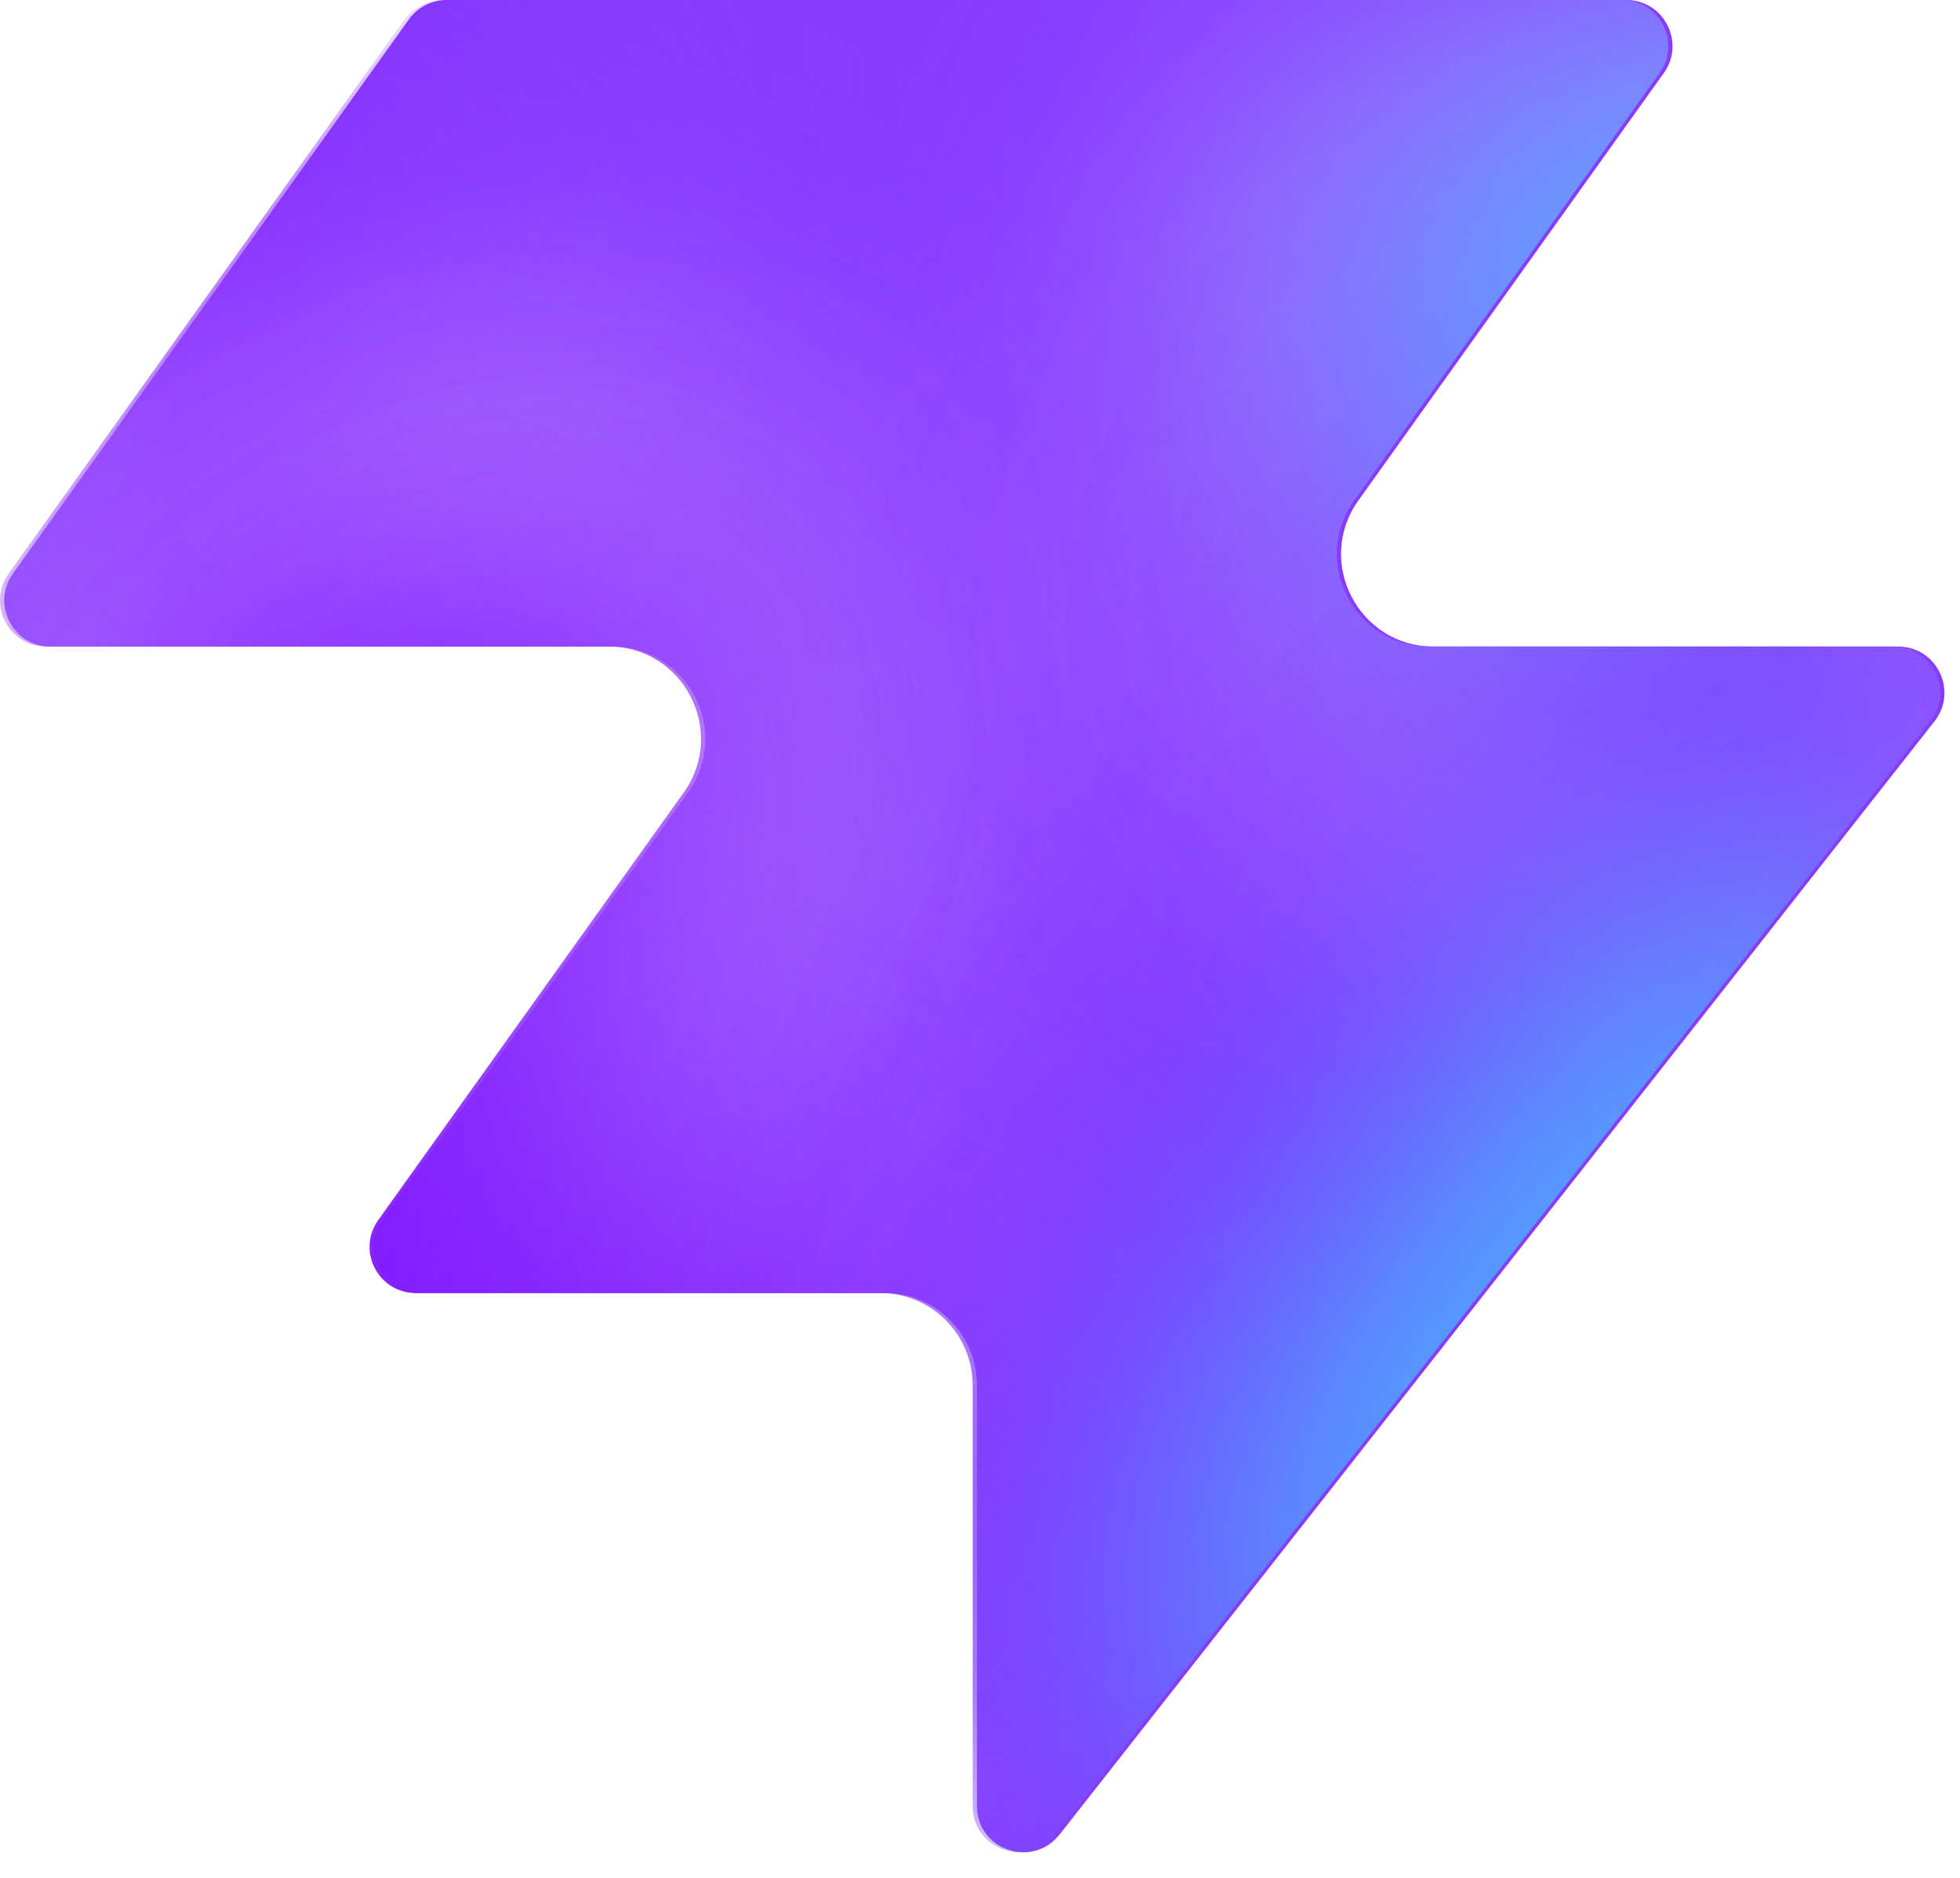
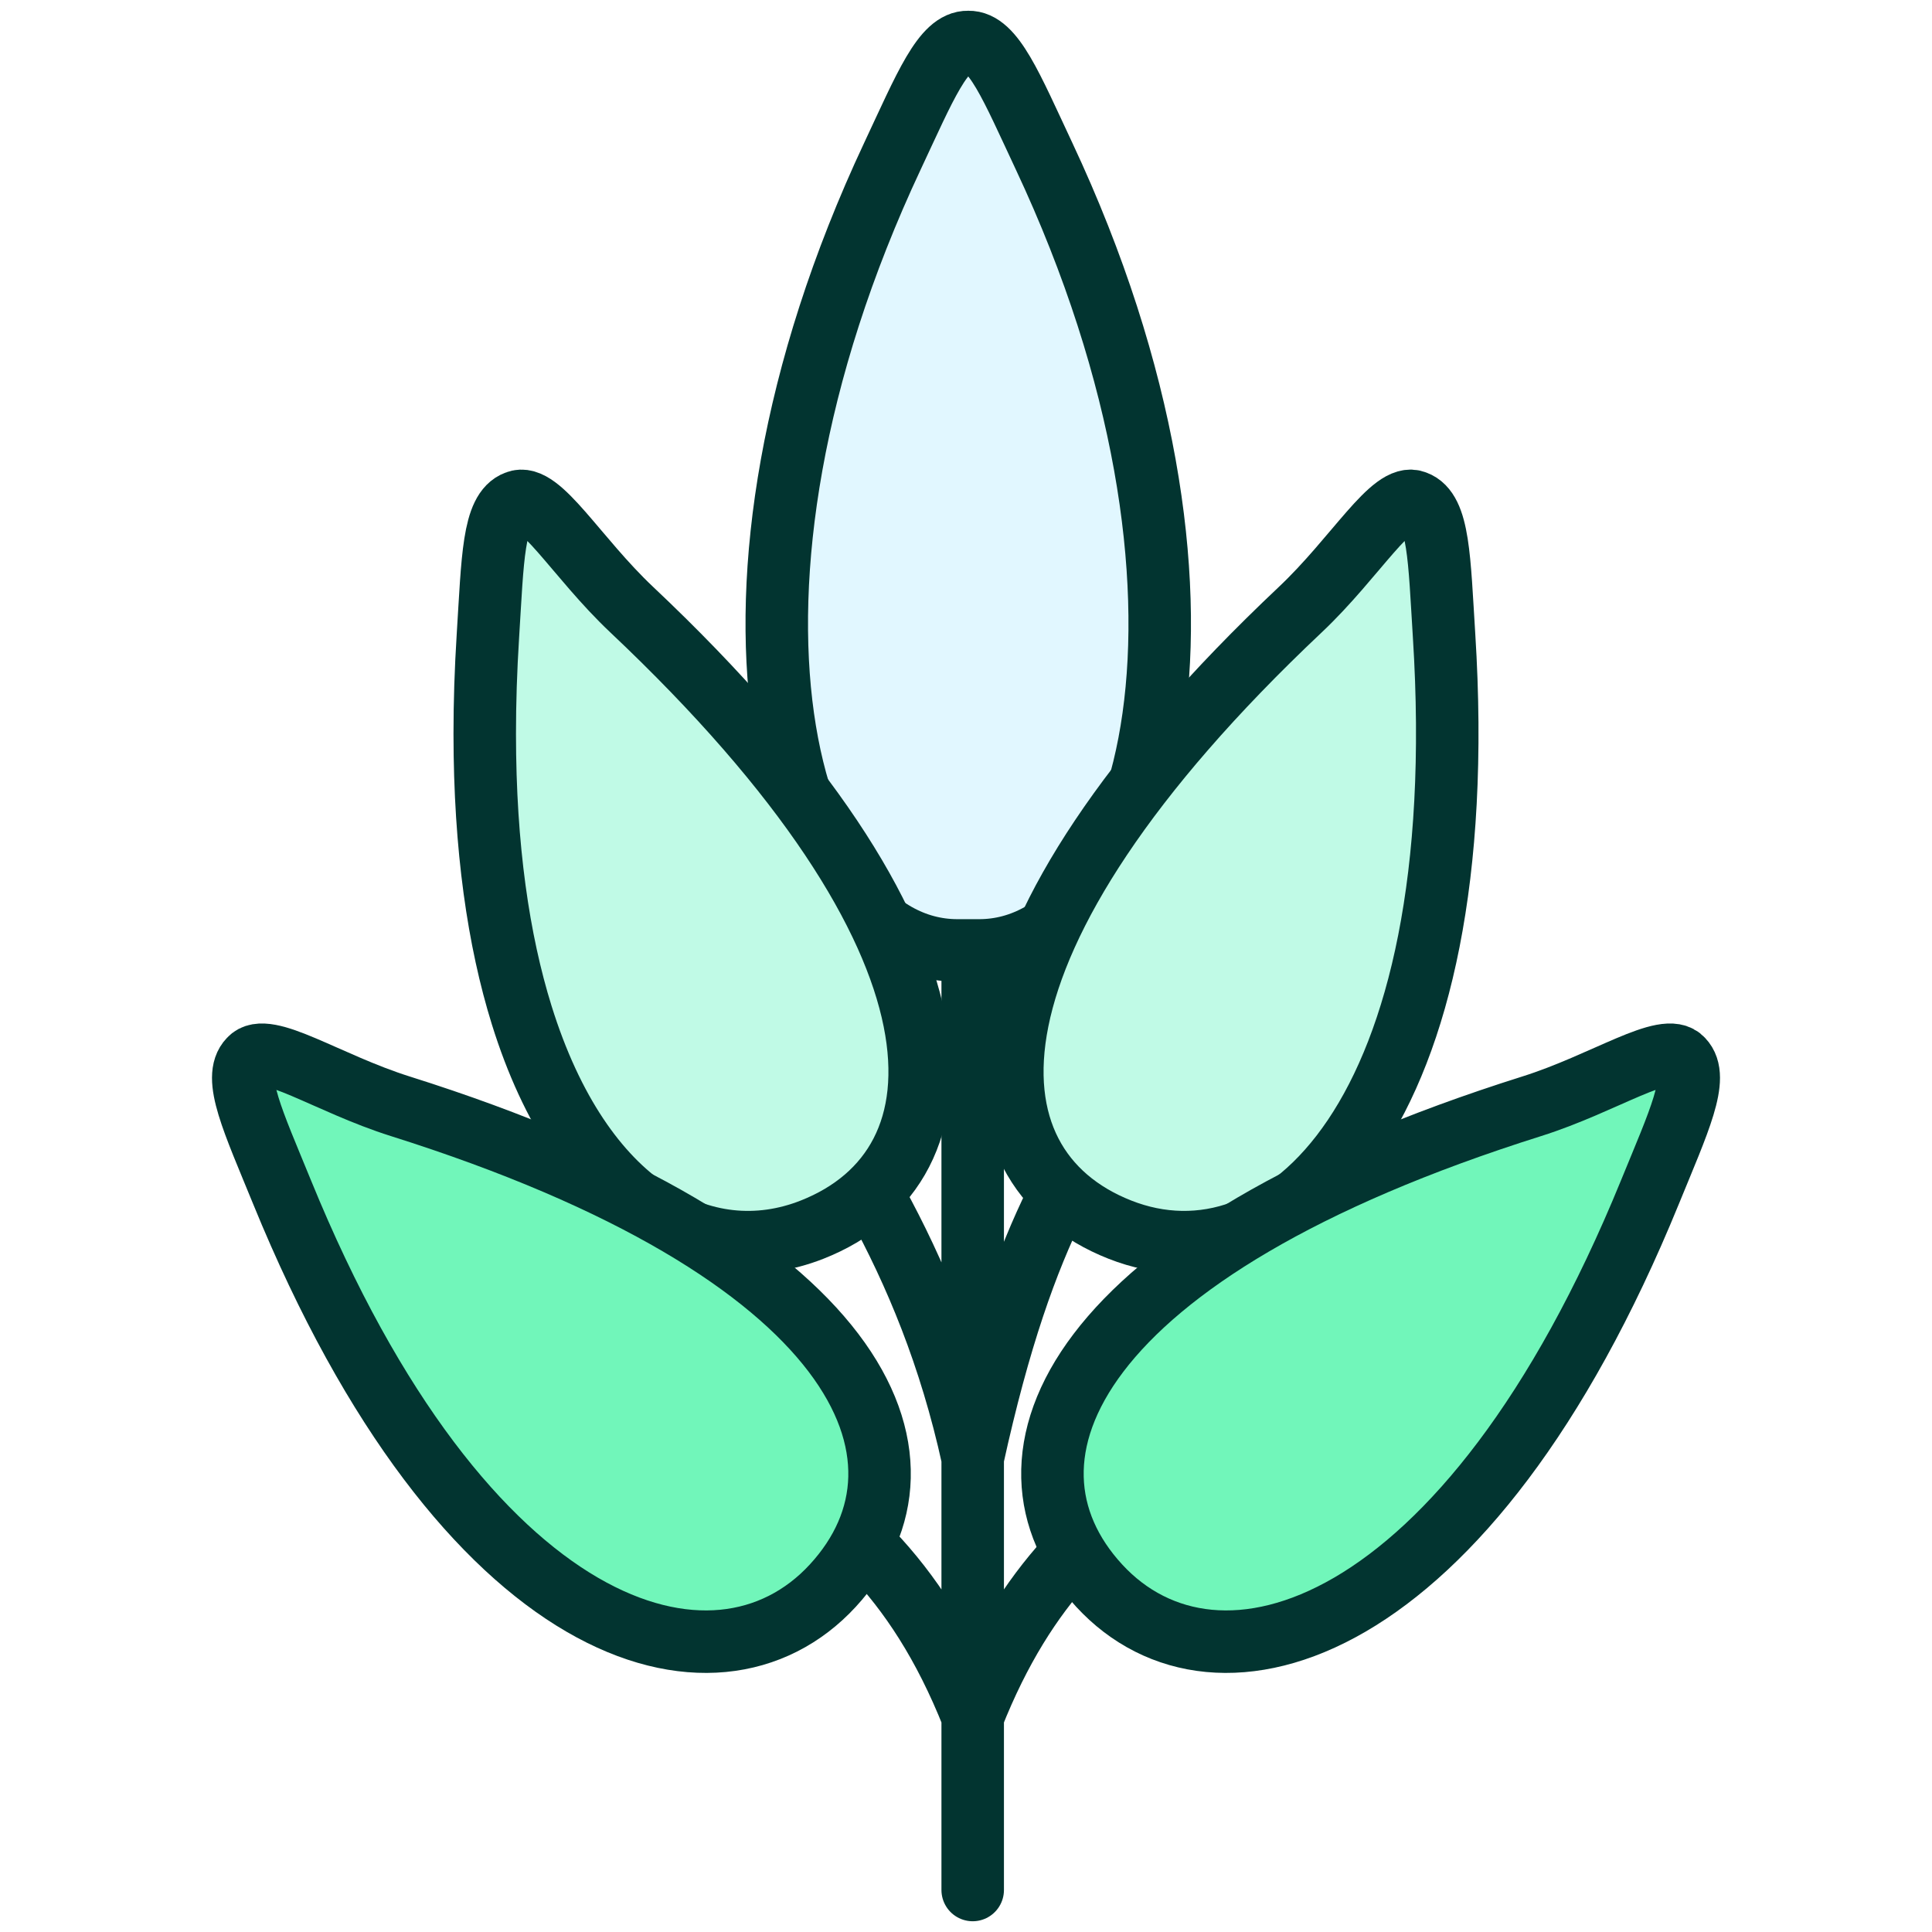
- <svg xmlns="http://www.w3.org/2000/svg" width="48" height="46" fill="none" viewBox="0 0 48 46">
-   <path fill="#863bff" d="M25.946 44.938c-.664.845-2.021.375-2.021-.698V33.937a2.26 2.26 0 0 0-2.262-2.262H10.287c-.92 0-1.456-1.04-.92-1.788l7.48-10.471c1.07-1.497 0-3.578-1.842-3.578H1.237c-.92 0-1.456-1.04-.92-1.788L10.013.474c.214-.297.556-.474.92-.474h28.894c.92 0 1.456 1.04.92 1.788l-7.48 10.471c-1.07 1.498 0 3.579 1.842 3.579h11.377c.943 0 1.473 1.088.89 1.83L25.947 44.94z" style="fill:#863bff;fill:color(display-p3 .525 .23 1);fill-opacity:1" />
-   <mask id="a" width="48" height="46" x="0" y="0" maskUnits="userSpaceOnUse" style="mask-type:alpha">
-     <path fill="#000" d="M25.842 44.938c-.664.844-2.021.375-2.021-.698V33.937a2.26 2.26 0 0 0-2.262-2.262H10.183c-.92 0-1.456-1.04-.92-1.788l7.48-10.471c1.07-1.498 0-3.579-1.842-3.579H1.133c-.92 0-1.456-1.04-.92-1.787L9.91.473c.214-.297.556-.474.92-.474h28.894c.92 0 1.456 1.04.92 1.788l-7.48 10.471c-1.07 1.498 0 3.578 1.842 3.578h11.377c.943 0 1.473 1.088.89 1.832L25.843 44.94z" style="fill:#000;fill-opacity:1" />
-   </mask>
-   <g mask="url(#a)">
-     <g filter="url(#b)">
-       <ellipse cx="5.508" cy="14.704" fill="#ede6ff" rx="5.508" ry="14.704" style="fill:#ede6ff;fill:color(display-p3 .927 .903 1);fill-opacity:1" transform="matrix(.00324 1 1 -.00324 -4.47 31.516)" />
-     </g>
-     <g filter="url(#c)">
-       <ellipse cx="10.399" cy="29.851" fill="#ede6ff" rx="10.399" ry="29.851" style="fill:#ede6ff;fill:color(display-p3 .927 .903 1);fill-opacity:1" transform="matrix(.00324 1 1 -.00324 -39.328 7.883)" />
-     </g>
-     <g filter="url(#d)">
-       <ellipse cx="5.508" cy="30.487" fill="#7e14ff" rx="5.508" ry="30.487" style="fill:#7e14ff;fill:color(display-p3 .492 .077 1);fill-opacity:1" transform="rotate(89.814 -25.913 -14.639)scale(1 -1)" />
-     </g>
-     <g filter="url(#e)">
-       <ellipse cx="5.508" cy="30.599" fill="#7e14ff" rx="5.508" ry="30.599" style="fill:#7e14ff;fill:color(display-p3 .492 .077 1);fill-opacity:1" transform="rotate(89.814 -32.644 -3.334)scale(1 -1)" />
-     </g>
-     <g filter="url(#f)">
-       <ellipse cx="5.508" cy="30.599" fill="#7e14ff" rx="5.508" ry="30.599" style="fill:#7e14ff;fill:color(display-p3 .492 .077 1);fill-opacity:1" transform="matrix(.00324 1 1 -.00324 -34.34 30.47)" />
-     </g>
-     <g filter="url(#g)">
-       <ellipse cx="14.072" cy="22.078" fill="#ede6ff" rx="14.072" ry="22.078" style="fill:#ede6ff;fill:color(display-p3 .927 .903 1);fill-opacity:1" transform="rotate(93.35 24.506 48.493)scale(-1 1)" />
-     </g>
-     <g filter="url(#h)">
-       <ellipse cx="3.47" cy="21.501" fill="#7e14ff" rx="3.47" ry="21.501" style="fill:#7e14ff;fill:color(display-p3 .492 .077 1);fill-opacity:1" transform="rotate(89.009 28.708 47.59)scale(-1 1)" />
-     </g>
-     <g filter="url(#i)">
-       <ellipse cx="3.47" cy="21.501" fill="#7e14ff" rx="3.47" ry="21.501" style="fill:#7e14ff;fill:color(display-p3 .492 .077 1);fill-opacity:1" transform="rotate(89.009 28.708 47.59)scale(-1 1)" />
-     </g>
-     <g filter="url(#j)">
-       <ellipse cx=".387" cy="8.972" fill="#7e14ff" rx="4.407" ry="29.108" style="fill:#7e14ff;fill:color(display-p3 .492 .077 1);fill-opacity:1" transform="rotate(39.51 .387 8.972)" />
-     </g>
-     <g filter="url(#k)">
-       <ellipse cx="47.523" cy="-6.092" fill="#7e14ff" rx="4.407" ry="29.108" style="fill:#7e14ff;fill:color(display-p3 .492 .077 1);fill-opacity:1" transform="rotate(37.892 47.523 -6.092)" />
-     </g>
-     <g filter="url(#l)">
-       <ellipse cx="41.412" cy="6.333" fill="#47bfff" rx="5.971" ry="9.665" style="fill:#47bfff;fill:color(display-p3 .28 .748 1);fill-opacity:1" transform="rotate(37.892 41.412 6.333)" />
-     </g>
-     <g filter="url(#m)">
-       <ellipse cx="-1.879" cy="38.332" fill="#7e14ff" rx="4.407" ry="29.108" style="fill:#7e14ff;fill:color(display-p3 .492 .077 1);fill-opacity:1" transform="rotate(37.892 -1.88 38.332)" />
-     </g>
-     <g filter="url(#n)">
-       <ellipse cx="-1.879" cy="38.332" fill="#7e14ff" rx="4.407" ry="29.108" style="fill:#7e14ff;fill:color(display-p3 .492 .077 1);fill-opacity:1" transform="rotate(37.892 -1.88 38.332)" />
-     </g>
-     <g filter="url(#o)">
-       <ellipse cx="35.651" cy="29.907" fill="#7e14ff" rx="4.407" ry="29.108" style="fill:#7e14ff;fill:color(display-p3 .492 .077 1);fill-opacity:1" transform="rotate(37.892 35.651 29.907)" />
-     </g>
-     <g filter="url(#p)">
-       <ellipse cx="38.418" cy="32.4" fill="#47bfff" rx="5.971" ry="15.297" style="fill:#47bfff;fill:color(display-p3 .28 .748 1);fill-opacity:1" transform="rotate(37.892 38.418 32.4)" />
-     </g>
-   </g>
-   <defs>
-     <filter id="b" width="60.045" height="41.654" x="-19.77" y="16.149" color-interpolation-filters="sRGB" filterUnits="userSpaceOnUse">
-       <feFlood flood-opacity="0" result="BackgroundImageFix" />
-       <feBlend in="SourceGraphic" in2="BackgroundImageFix" result="shape" />
-       <feGaussianBlur result="effect1_foregroundBlur_2002_17158" stdDeviation="7.659" />
-     </filter>
-     <filter id="c" width="90.34" height="51.437" x="-54.613" y="-7.533" color-interpolation-filters="sRGB" filterUnits="userSpaceOnUse">
-       <feFlood flood-opacity="0" result="BackgroundImageFix" />
-       <feBlend in="SourceGraphic" in2="BackgroundImageFix" result="shape" />
-       <feGaussianBlur result="effect1_foregroundBlur_2002_17158" stdDeviation="7.659" />
-     </filter>
-     <filter id="d" width="79.355" height="29.4" x="-49.64" y="2.03" color-interpolation-filters="sRGB" filterUnits="userSpaceOnUse">
-       <feFlood flood-opacity="0" result="BackgroundImageFix" />
-       <feBlend in="SourceGraphic" in2="BackgroundImageFix" result="shape" />
-       <feGaussianBlur result="effect1_foregroundBlur_2002_17158" stdDeviation="4.596" />
-     </filter>
-     <filter id="e" width="79.579" height="29.4" x="-45.045" y="20.029" color-interpolation-filters="sRGB" filterUnits="userSpaceOnUse">
-       <feFlood flood-opacity="0" result="BackgroundImageFix" />
-       <feBlend in="SourceGraphic" in2="BackgroundImageFix" result="shape" />
-       <feGaussianBlur result="effect1_foregroundBlur_2002_17158" stdDeviation="4.596" />
-     </filter>
-     <filter id="f" width="79.579" height="29.4" x="-43.513" y="21.178" color-interpolation-filters="sRGB" filterUnits="userSpaceOnUse">
-       <feFlood flood-opacity="0" result="BackgroundImageFix" />
-       <feBlend in="SourceGraphic" in2="BackgroundImageFix" result="shape" />
-       <feGaussianBlur result="effect1_foregroundBlur_2002_17158" stdDeviation="4.596" />
-     </filter>
-     <filter id="g" width="74.749" height="58.852" x="15.756" y="-17.901" color-interpolation-filters="sRGB" filterUnits="userSpaceOnUse">
-       <feFlood flood-opacity="0" result="BackgroundImageFix" />
-       <feBlend in="SourceGraphic" in2="BackgroundImageFix" result="shape" />
-       <feGaussianBlur result="effect1_foregroundBlur_2002_17158" stdDeviation="7.659" />
-     </filter>
-     <filter id="h" width="61.377" height="25.362" x="23.548" y="2.284" color-interpolation-filters="sRGB" filterUnits="userSpaceOnUse">
-       <feFlood flood-opacity="0" result="BackgroundImageFix" />
-       <feBlend in="SourceGraphic" in2="BackgroundImageFix" result="shape" />
-       <feGaussianBlur result="effect1_foregroundBlur_2002_17158" stdDeviation="4.596" />
-     </filter>
-     <filter id="i" width="61.377" height="25.362" x="23.548" y="2.284" color-interpolation-filters="sRGB" filterUnits="userSpaceOnUse">
-       <feFlood flood-opacity="0" result="BackgroundImageFix" />
-       <feBlend in="SourceGraphic" in2="BackgroundImageFix" result="shape" />
-       <feGaussianBlur result="effect1_foregroundBlur_2002_17158" stdDeviation="4.596" />
-     </filter>
-     <filter id="j" width="56.045" height="63.649" x="-27.636" y="-22.853" color-interpolation-filters="sRGB" filterUnits="userSpaceOnUse">
-       <feFlood flood-opacity="0" result="BackgroundImageFix" />
-       <feBlend in="SourceGraphic" in2="BackgroundImageFix" result="shape" />
-       <feGaussianBlur result="effect1_foregroundBlur_2002_17158" stdDeviation="4.596" />
-     </filter>
-     <filter id="k" width="54.814" height="64.646" x="20.116" y="-38.415" color-interpolation-filters="sRGB" filterUnits="userSpaceOnUse">
-       <feFlood flood-opacity="0" result="BackgroundImageFix" />
-       <feBlend in="SourceGraphic" in2="BackgroundImageFix" result="shape" />
-       <feGaussianBlur result="effect1_foregroundBlur_2002_17158" stdDeviation="4.596" />
-     </filter>
-     <filter id="l" width="33.541" height="35.313" x="24.641" y="-11.323" color-interpolation-filters="sRGB" filterUnits="userSpaceOnUse">
-       <feFlood flood-opacity="0" result="BackgroundImageFix" />
-       <feBlend in="SourceGraphic" in2="BackgroundImageFix" result="shape" />
-       <feGaussianBlur result="effect1_foregroundBlur_2002_17158" stdDeviation="4.596" />
-     </filter>
-     <filter id="m" width="54.814" height="64.646" x="-29.286" y="6.009" color-interpolation-filters="sRGB" filterUnits="userSpaceOnUse">
-       <feFlood flood-opacity="0" result="BackgroundImageFix" />
-       <feBlend in="SourceGraphic" in2="BackgroundImageFix" result="shape" />
-       <feGaussianBlur result="effect1_foregroundBlur_2002_17158" stdDeviation="4.596" />
-     </filter>
-     <filter id="n" width="54.814" height="64.646" x="-29.286" y="6.009" color-interpolation-filters="sRGB" filterUnits="userSpaceOnUse">
-       <feFlood flood-opacity="0" result="BackgroundImageFix" />
-       <feBlend in="SourceGraphic" in2="BackgroundImageFix" result="shape" />
-       <feGaussianBlur result="effect1_foregroundBlur_2002_17158" stdDeviation="4.596" />
-     </filter>
-     <filter id="o" width="54.814" height="64.646" x="8.244" y="-2.416" color-interpolation-filters="sRGB" filterUnits="userSpaceOnUse">
-       <feFlood flood-opacity="0" result="BackgroundImageFix" />
-       <feBlend in="SourceGraphic" in2="BackgroundImageFix" result="shape" />
-       <feGaussianBlur result="effect1_foregroundBlur_2002_17158" stdDeviation="4.596" />
-     </filter>
-     <filter id="p" width="39.409" height="43.623" x="18.713" y="10.588" color-interpolation-filters="sRGB" filterUnits="userSpaceOnUse">
-       <feFlood flood-opacity="0" result="BackgroundImageFix" />
-       <feBlend in="SourceGraphic" in2="BackgroundImageFix" result="shape" />
-       <feGaussianBlur result="effect1_foregroundBlur_2002_17158" stdDeviation="4.596" />
-     </filter>
-   </defs>
+ <svg xmlns="http://www.w3.org/2000/svg" width="964" height="964" viewBox="0 0 964 964" fill="none">
+   <path d="M483.121 20.958C470.636 20.623 461.534 43.305 445.344 77.803C342.808 296.285 391.379 474.223 477.724 474.223L488.517 474.224C574.862 474.224 623.433 296.285 520.897 77.803C504.707 43.305 495.606 20.623 483.121 20.958Z" fill="#E1F7FF" stroke="#023430" stroke-width="31.182" stroke-linecap="round" />
+   <path d="M706.266 250.403C694.776 245.509 676.503 278.06 648.781 304.208C473.212 469.808 478.434 581.844 558.753 613.535C639.072 645.227 735.733 558.013 720.543 317.146C718.145 279.113 718.003 254.673 706.266 250.403Z" fill="#C0FAE6" stroke="#023430" stroke-width="31.182" stroke-linecap="round" />
+   <path d="M839.464 528.609C831.254 519.198 800.624 540.536 764.279 551.993C534.099 624.554 489.986 727.671 548.473 791.191C606.959 854.711 731.962 818.326 823.235 594.904C837.647 559.627 848.168 537.567 839.464 528.609Z" fill="#71F6BA" stroke="#023430" stroke-width="31.182" stroke-linecap="round" />
+   <path d="M257.734 250.403C269.225 245.509 287.498 278.06 315.22 304.208C490.788 469.808 485.567 581.844 405.248 613.535C351.405 634.78 290.219 602.591 260.306 506.5C248.768 469.435 241.883 422.863 241.868 366.182C241.863 350.604 242.378 334.263 243.457 317.146C245.856 279.113 245.997 254.673 257.734 250.403Z" fill="#C0FAE6" stroke="#023430" stroke-width="31.182" stroke-linecap="round" />
+   <path d="M124.536 528.609C132.746 519.198 163.376 540.536 199.721 551.993C429.901 624.554 474.014 727.671 415.527 791.191C357.04 854.711 232.038 818.326 140.765 594.904C126.353 559.627 115.832 537.567 124.536 528.609Z" fill="#71F6BA" stroke="#023430" stroke-width="31.182" stroke-linecap="round" />
+   <path d="M485.341 476V680.86V727.52M485.341 727.52C474.135 676.395 456.749 634.982 437.217 599.317M485.341 727.52C498.473 667.607 512.362 629.099 526.952 599.519M485.341 727.52V823.062V856.391M485.341 856.391C471.061 820.381 453.971 794.676 434.778 774.467M485.341 856.391V943.045M485.341 856.391C498.701 822.701 514.521 798.031 532.221 778.443" stroke="#023430" stroke-width="31.182" stroke-linecap="round" />
</svg>
